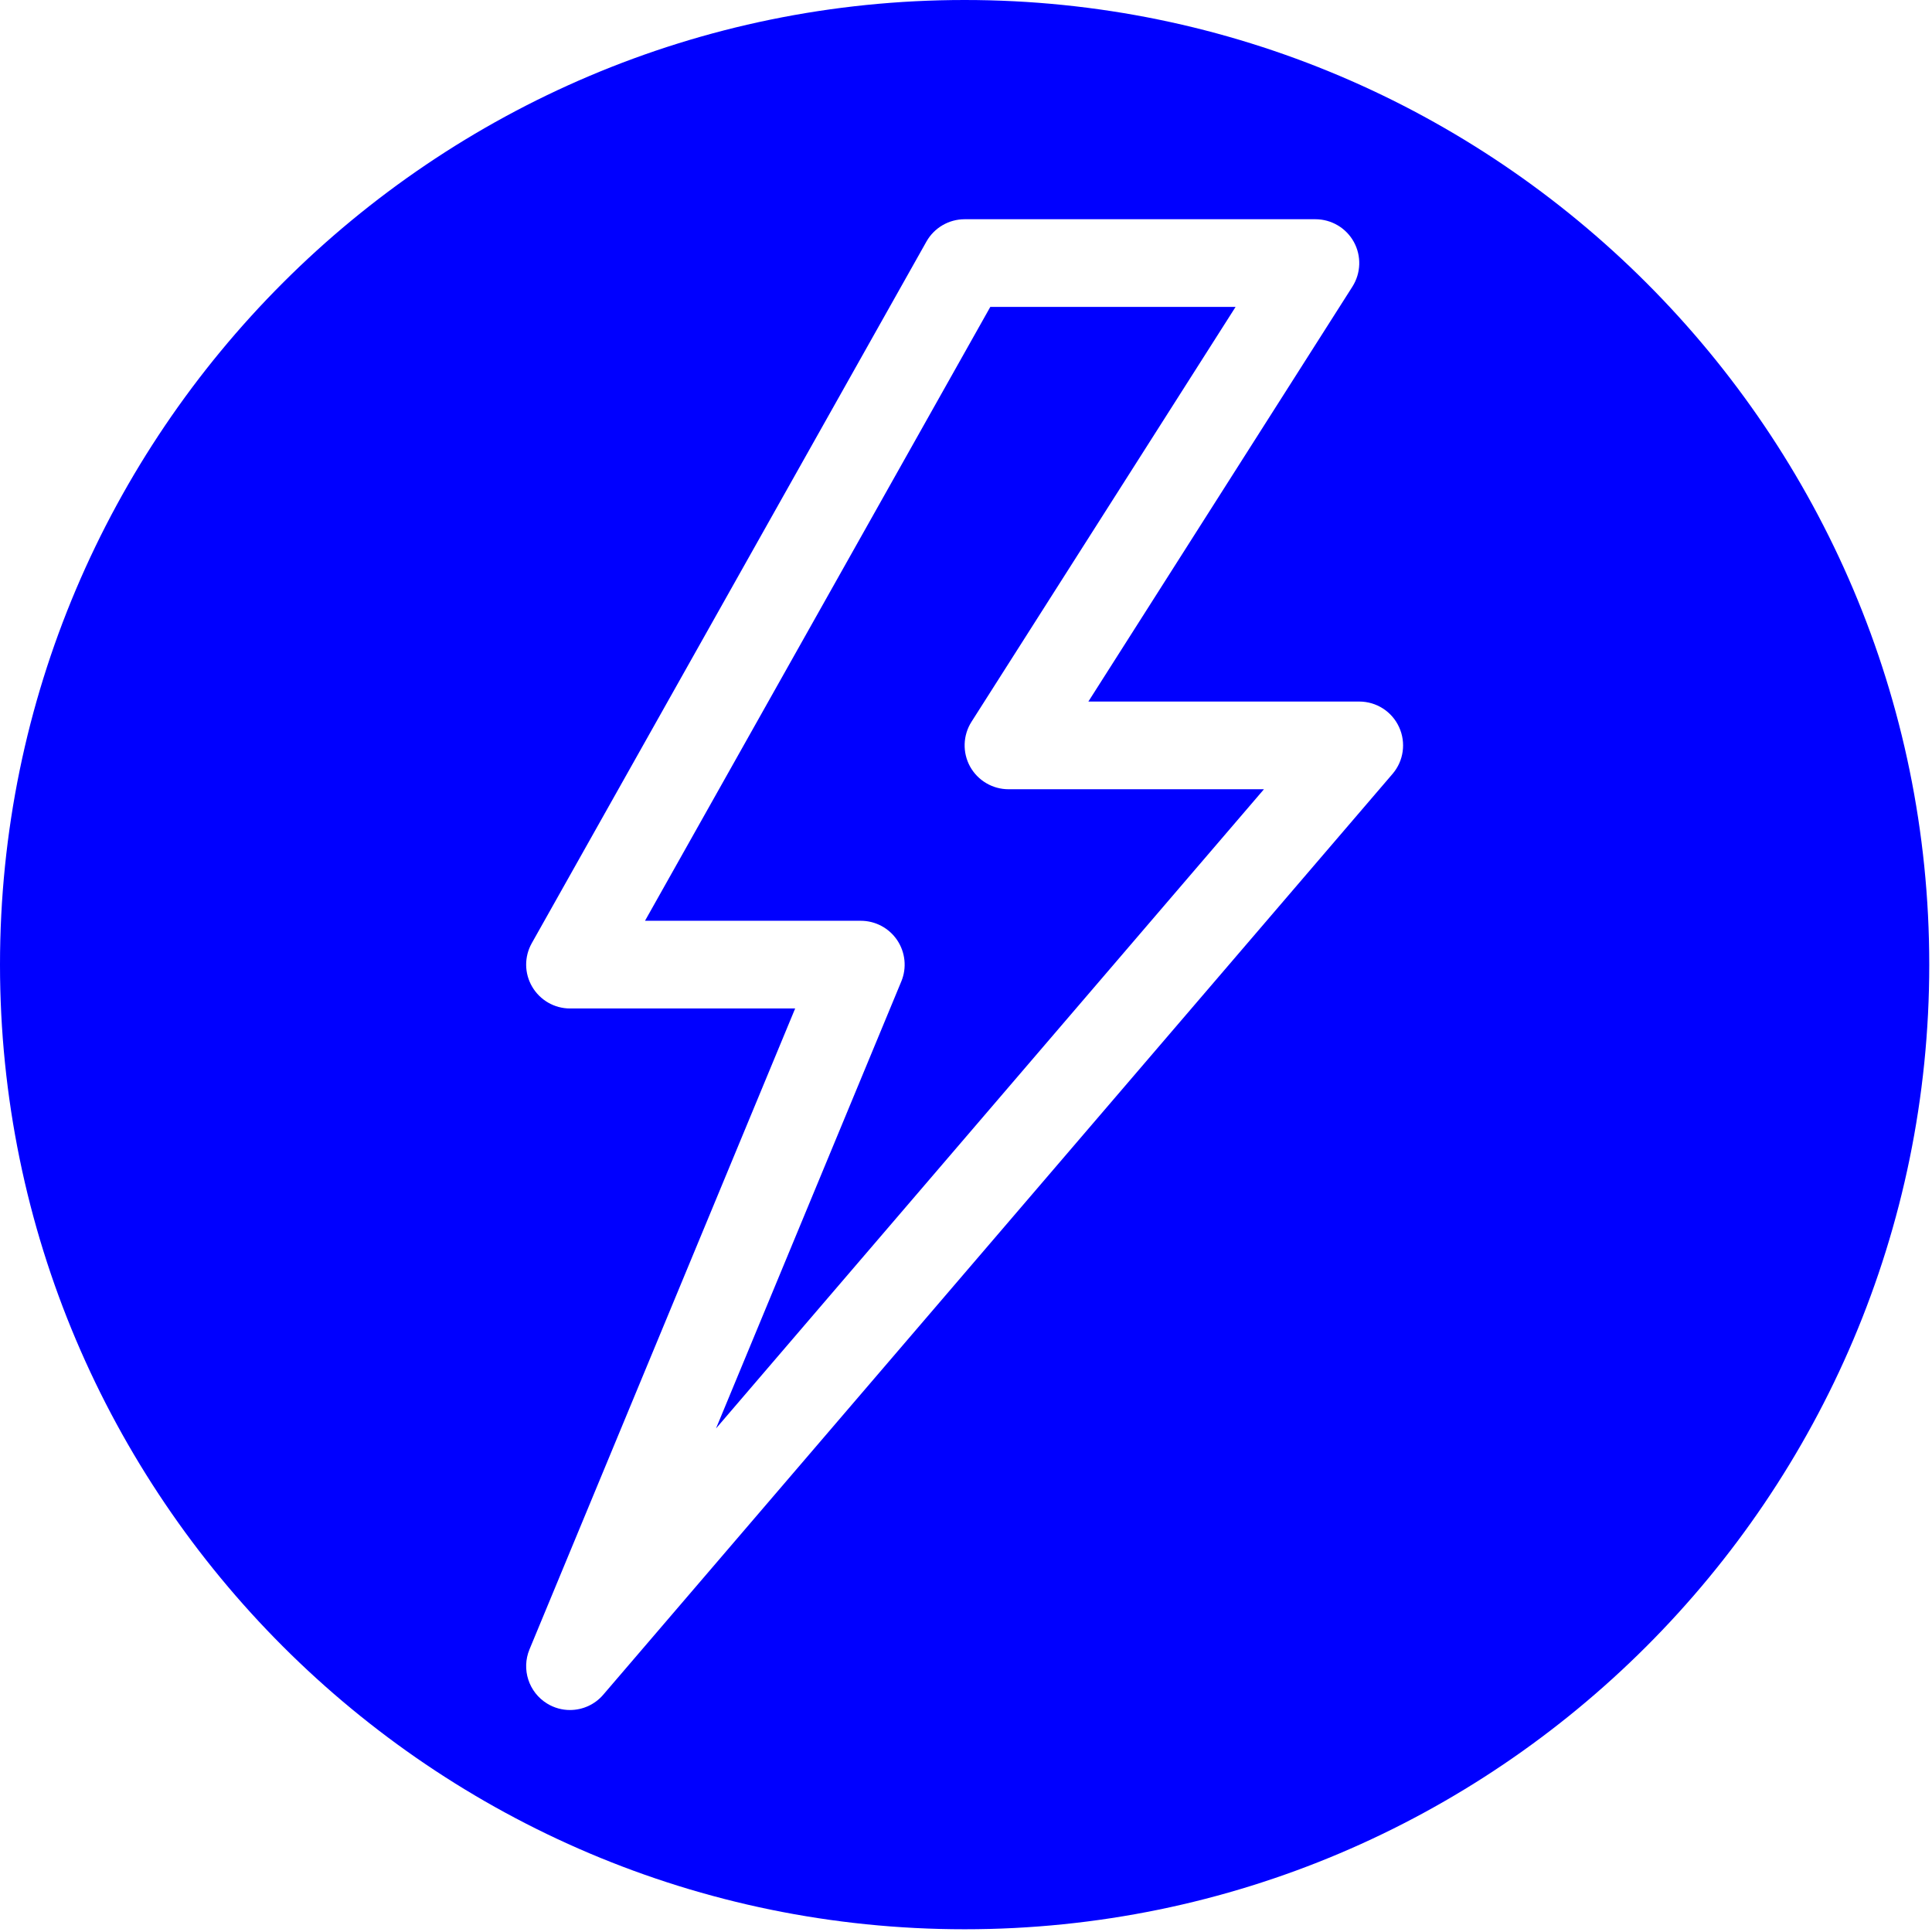
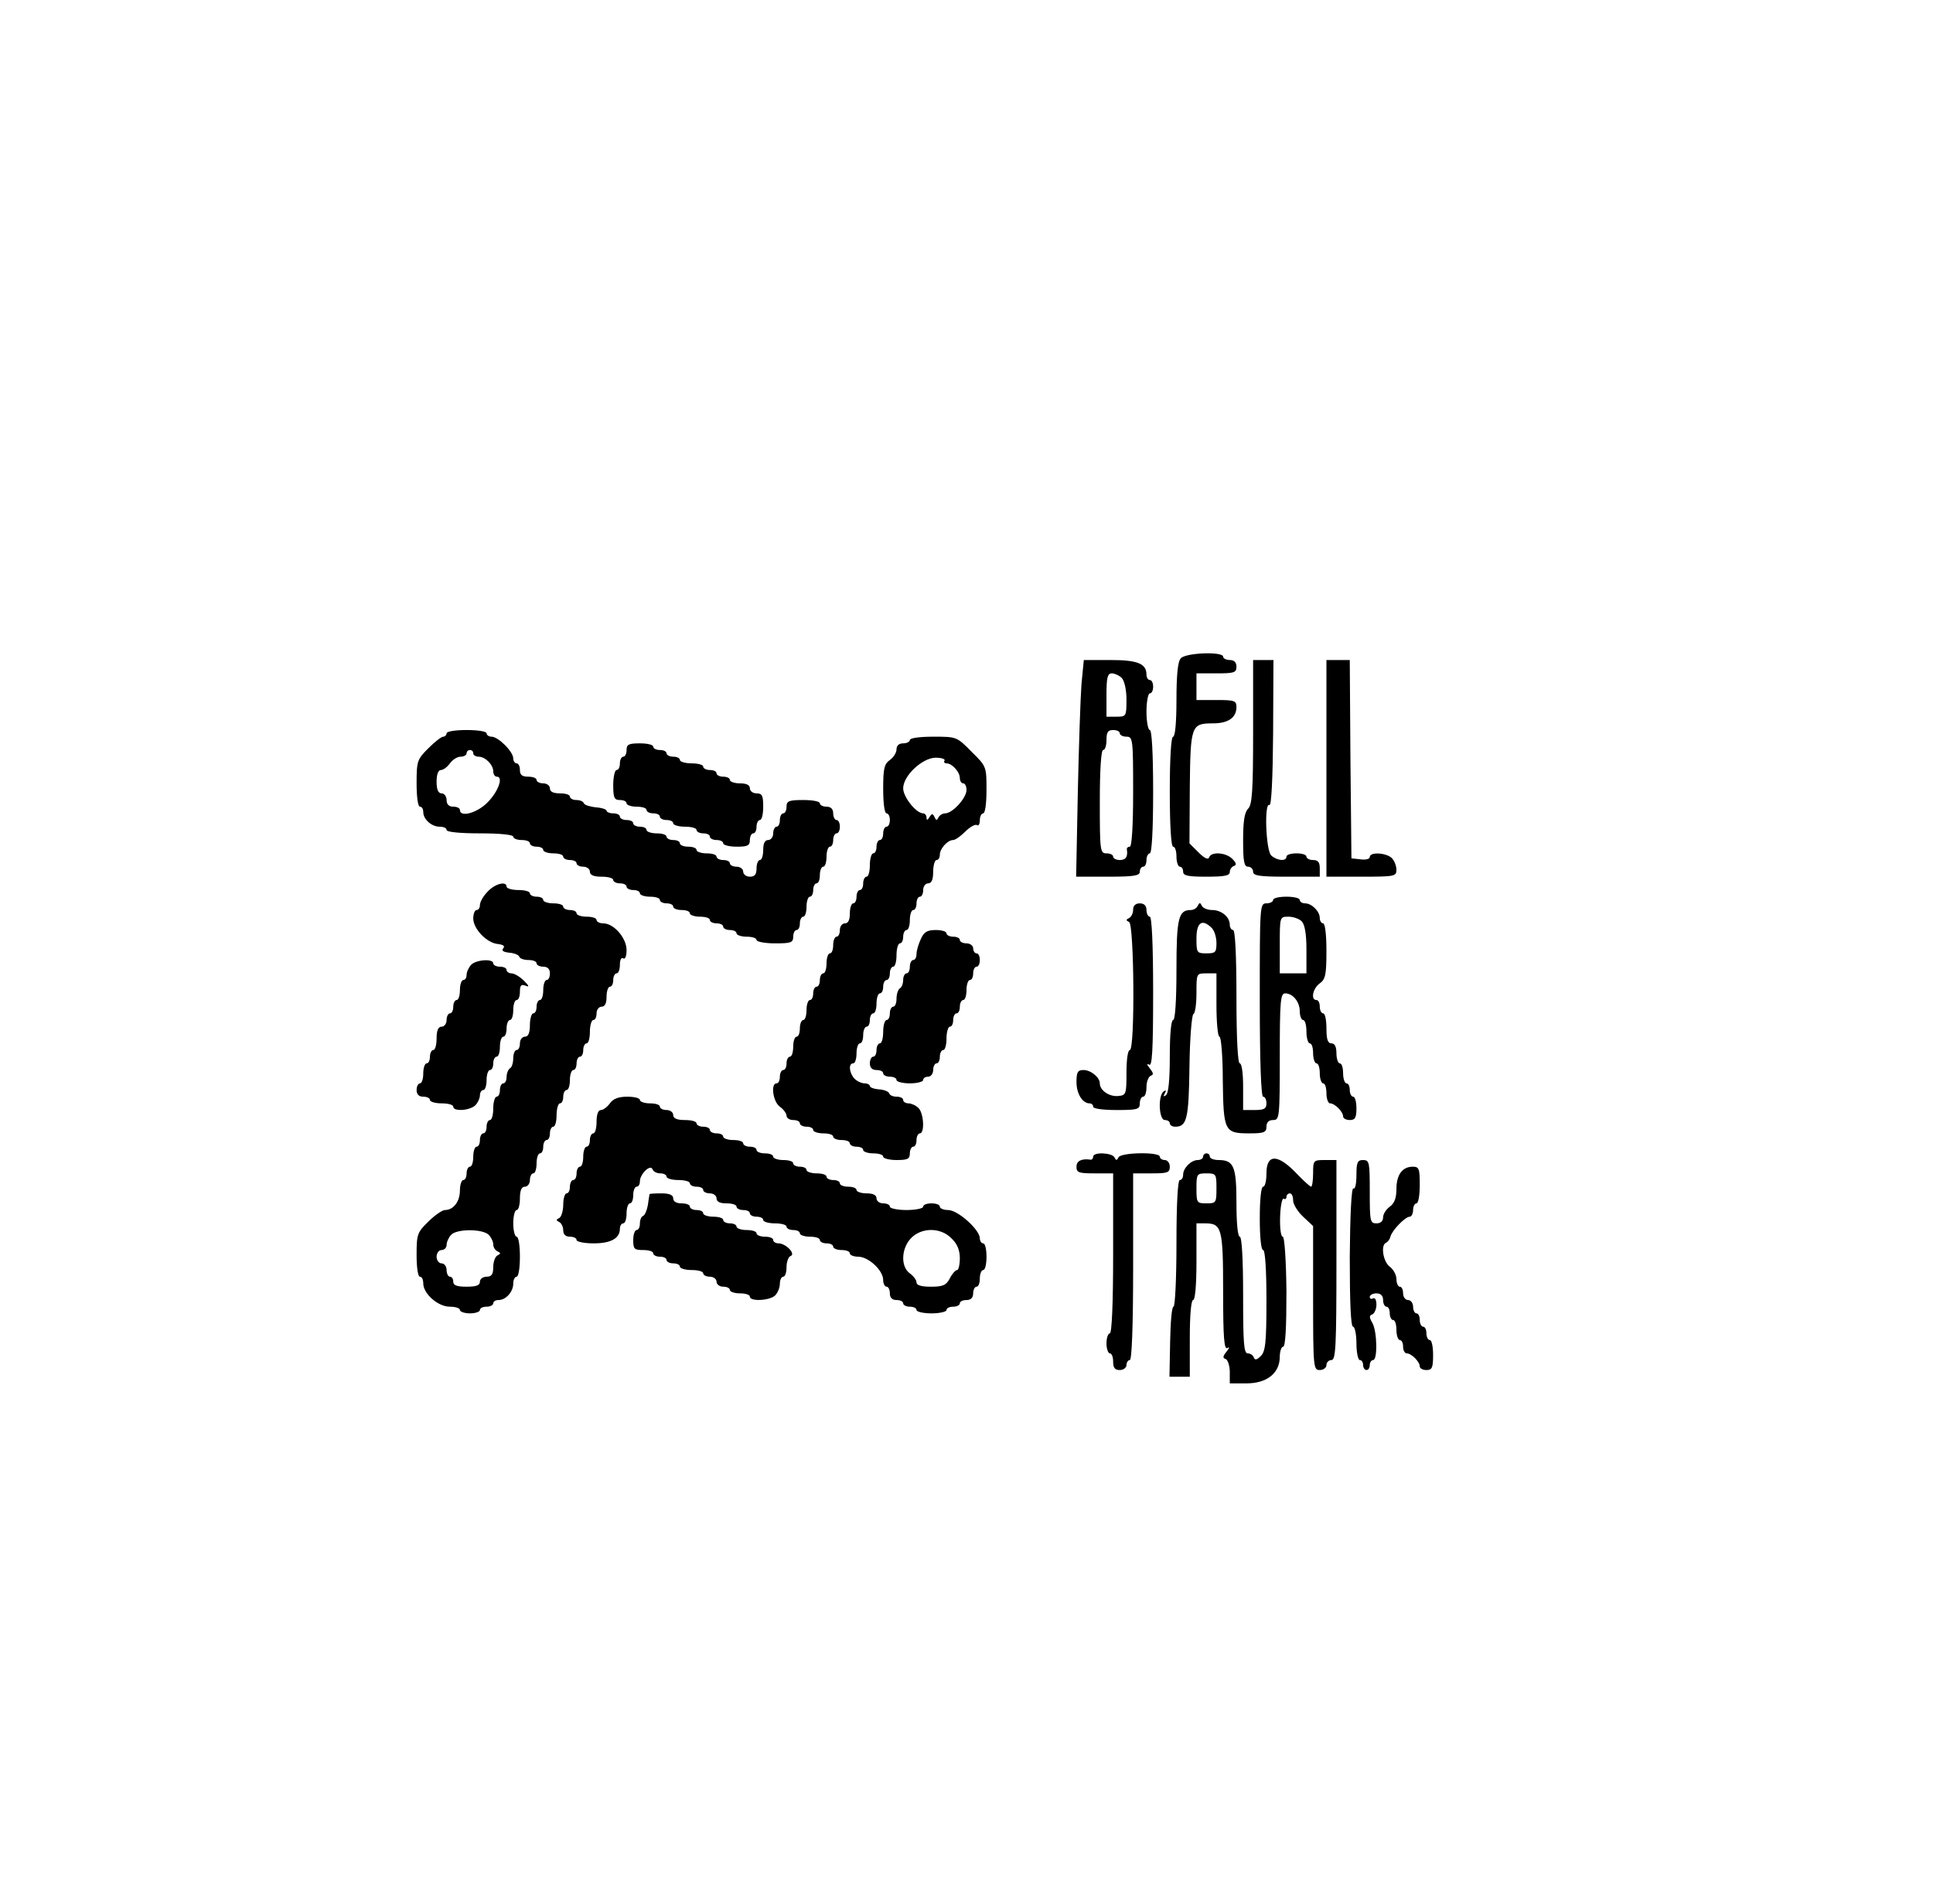
- <svg xmlns="http://www.w3.org/2000/svg" fill-rule="evenodd" stroke-linejoin="round" stroke-miterlimit="1.414" clip-rule="evenodd" viewBox="0 0 376 376">
-   <path fill="none" d="M0 0h375.467v375.467H0z" />
-   <clipPath id="a">
-     <path d="M0 0h375.467v375.467H0z" />
-   </clipPath>
-   <g fill="#00f" fill-rule="nonzero" clip-path="url(#a)">
-     <path d="M188.785 149.171c-1.494-2.73-1.391-6.058.281-8.695l51.397-80.743h-47.736L125.528 179.2h42.001c2.85 0 5.504 1.425 7.091 3.789 1.579 2.372 1.886 5.376.794 8.004l-36.07 87.014L245.985 153.6H196.27c-3.116 0-5.983-1.707-7.485-4.429z" />
-     <path d="M187.733 0C84.216 0 0 84.216 0 187.733c0 103.509 84.216 187.734 187.733 187.734 103.518 0 187.734-84.224 187.734-187.734C375.466 84.216 291.25 0 187.733 0zm83.277 150.613l-153.6 179.199c-1.665 1.955-4.062 2.987-6.486 2.987-1.519 0-3.072-.409-4.454-1.262-3.575-2.201-5.026-6.665-3.422-10.539l51.704-124.732h-43.819c-3.029 0-5.828-1.612-7.364-4.232-1.536-2.611-1.562-5.845-.068-8.49l76.8-136.533c1.51-2.679 4.352-4.344 7.432-4.344h68.268c3.115 0 5.982 1.698 7.483 4.421 1.494 2.731 1.391 6.058-.281 8.695l-51.388 80.751h52.719c3.337 0 6.358 1.937 7.748 4.967 1.39 3.019.904 6.587-1.272 9.112z" />
+ <svg xmlns="http://www.w3.org/2000/svg" version="1.0" width="580pt" height="571pt" viewBox="0 0 580 571" preserveAspectRatio="xMidYMid meet">
+   <g transform="translate(0,571) scale(0.1,-0.1)" fill="#000000" stroke="none">
+     <path d="M3543 3735 c-9 -9 -13 -50 -13 -125 0 -67 -4 -110 -10 -110 -6 0 -10 -62 -10 -165 0 -103 4 -165 10 -165 6 0 10 -13 10 -30 0 -16 5 -30 10 -30 6 0 10 -7 10 -15 0 -12 14 -15 70 -15 54 0 70 3 70 14 0 8 6 16 12 18 9 3 8 9 -4 21 -19 20 -64 23 -70 5 -3 -8 -14 -3 -32 15 l-27 27 1 167 c2 187 4 193 70 193 45 0 70 17 70 49 0 19 -6 21 -60 21 l-60 0 0 40 0 40 60 0 c53 0 60 2 60 20 0 13 -7 20 -20 20 -11 0 -20 5 -20 10 0 16 -113 12 -127 -5z" />
+     <path d="M3245 3658 c-3 -40 -8 -187 -11 -325 l-5 -253 96 0 c78 0 95 3 95 15 0 8 5 15 10 15 6 0 10 9 10 20 0 11 5 20 10 20 6 0 10 68 10 185 0 117 -4 185 -10 185 -5 0 -10 25 -10 55 0 30 5 55 10 55 6 0 10 9 10 20 0 11 -4 20 -10 20 -5 0 -10 7 -10 16 0 33 -26 44 -108 44 l-80 0 -7 -72z m121 18 c8 -9 14 -35 14 -65 0 -50 -1 -51 -30 -51 l-30 0 0 65 c0 52 3 65 16 65 8 0 22 -6 30 -14z m-6 -166 c0 -5 9 -10 20 -10 19 0 20 -7 20 -165 0 -103 -4 -165 -10 -165 -5 0 -9 -3 -9 -7 4 -23 -3 -33 -21 -33 -11 0 -20 5 -20 10 0 6 -9 10 -20 10 -19 0 -20 7 -20 155 0 97 4 155 10 155 6 0 10 14 10 30 0 23 4 30 20 30 11 0 20 -4 20 -10z" />
+     <path d="M3760 3514 c0 -178 -3 -218 -15 -230 -11 -11 -15 -38 -15 -95 0 -64 3 -79 15 -79 8 0 15 -7 15 -15 0 -12 18 -15 100 -15 l100 0 0 25 c0 18 -5 25 -20 25 -11 0 -20 5 -20 10 0 6 -13 10 -30 10 -16 0 -30 -4 -30 -10 0 -15 -29 -12 -46 4 -16 17 -21 161 -5 151 6 -3 10 82 11 215 l1 220 -31 0 -30 0 0 -216z" />
+     <path d="M3980 3405 l0 -325 105 0 c100 0 105 1 105 21 0 11 -6 27 -14 35 -17 16 -66 19 -66 3 0 -6 -12 -9 -27 -7 l-28 3 -3 298 -2 297 -35 0 -35 0 0 -325z" />
+     <path d="M1340 3510 c0 -5 -5 -10 -10 -10 -6 0 -26 -16 -45 -35 -33 -33 -35 -38 -35 -105 0 -40 4 -70 10 -70 6 0 10 -7 10 -16 0 -22 25 -44 49 -44 12 0 21 -4 21 -10 0 -6 40 -10 100 -10 60 0 100 -4 100 -10 0 -5 11 -10 25 -10 14 0 25 -4 25 -10 0 -5 9 -10 20 -10 11 0 20 -4 20 -10 0 -5 14 -10 30 -10 17 0 30 -4 30 -10 0 -5 9 -10 20 -10 11 0 20 -4 20 -10 0 -5 9 -10 20 -10 11 0 20 -7 20 -15 0 -10 11 -15 35 -15 19 0 35 -4 35 -10 0 -5 9 -10 20 -10 11 0 20 -4 20 -10 0 -5 9 -10 20 -10 11 0 20 -4 20 -10 0 -5 14 -10 30 -10 17 0 30 -4 30 -10 0 -5 9 -10 20 -10 11 0 20 -4 20 -10 0 -5 11 -10 25 -10 14 0 25 -4 25 -10 0 -5 14 -10 30 -10 17 0 30 -4 30 -10 0 -5 9 -10 20 -10 11 0 20 -4 20 -10 0 -5 9 -10 20 -10 11 0 20 -4 20 -10 0 -5 14 -10 30 -10 17 0 30 -4 30 -10 0 -5 25 -10 55 -10 48 0 55 2 55 20 0 11 5 20 10 20 6 0 10 9 10 20 0 11 5 20 10 20 6 0 10 14 10 30 0 17 5 30 10 30 6 0 10 9 10 20 0 11 5 20 10 20 6 0 10 11 10 25 0 14 5 25 10 25 6 0 10 14 10 30 0 17 5 30 10 30 6 0 10 9 10 20 0 11 5 20 10 20 6 0 10 9 10 20 0 11 -4 20 -10 20 -5 0 -10 9 -10 20 0 13 -7 20 -20 20 -11 0 -20 5 -20 10 0 6 -22 10 -50 10 -43 0 -50 -3 -50 -20 0 -11 -4 -20 -10 -20 -5 0 -10 -9 -10 -20 0 -11 -4 -20 -10 -20 -5 0 -10 -9 -10 -20 0 -11 -7 -20 -15 -20 -10 0 -15 -10 -15 -30 0 -16 -4 -30 -10 -30 -5 0 -10 -11 -10 -25 0 -18 -5 -25 -20 -25 -11 0 -20 7 -20 15 0 8 -9 15 -20 15 -11 0 -20 5 -20 10 0 6 -9 10 -20 10 -11 0 -20 5 -20 10 0 6 -13 10 -30 10 -16 0 -30 5 -30 10 0 6 -11 10 -25 10 -14 0 -25 5 -25 10 0 6 -9 10 -20 10 -11 0 -20 5 -20 10 0 6 -13 10 -30 10 -16 0 -30 5 -30 10 0 6 -9 10 -20 10 -11 0 -20 5 -20 10 0 6 -9 10 -20 10 -11 0 -20 5 -20 10 0 6 -9 10 -20 10 -11 0 -20 4 -20 8 0 4 -15 9 -32 10 -18 2 -34 7 -36 12 -2 6 -12 10 -23 10 -10 0 -19 5 -19 10 0 6 -13 10 -30 10 -20 0 -30 5 -30 15 0 8 -9 15 -20 15 -11 0 -20 5 -20 10 0 6 -11 10 -25 10 -18 0 -25 5 -25 20 0 11 -4 20 -10 20 -5 0 -10 7 -10 15 0 20 -45 65 -65 65 -8 0 -15 5 -15 10 0 6 -27 10 -60 10 -33 0 -60 -4 -60 -10z m80 -60 c0 -5 7 -10 16 -10 20 0 44 -24 44 -44 0 -9 5 -16 11 -16 20 0 4 -45 -28 -77 -31 -32 -83 -46 -83 -23 0 6 -9 10 -20 10 -13 0 -20 7 -20 20 0 11 -7 20 -15 20 -10 0 -15 11 -15 35 0 22 5 35 13 35 7 0 19 9 27 20 8 11 22 20 32 20 10 0 18 5 18 10 0 6 5 10 10 10 6 0 10 -4 10 -10z" />
+     <path d="M2730 3490 c0 -5 -9 -10 -20 -10 -13 0 -20 -7 -20 -18 0 -10 -9 -24 -20 -32 -17 -12 -20 -26 -20 -87 0 -42 4 -73 10 -73 6 0 10 -9 10 -20 0 -11 -4 -20 -10 -20 -5 0 -10 -9 -10 -20 0 -11 -4 -20 -10 -20 -5 0 -10 -9 -10 -20 0 -11 -4 -20 -10 -20 -5 0 -10 -16 -10 -35 0 -19 -4 -35 -10 -35 -5 0 -10 -9 -10 -20 0 -11 -4 -20 -10 -20 -5 0 -10 -9 -10 -20 0 -11 -4 -20 -10 -20 -5 0 -10 -13 -10 -30 0 -20 -5 -30 -15 -30 -8 0 -15 -9 -15 -20 0 -11 -4 -20 -10 -20 -5 0 -10 -11 -10 -25 0 -14 -4 -25 -10 -25 -5 0 -10 -13 -10 -30 0 -16 -4 -30 -10 -30 -5 0 -10 -9 -10 -20 0 -11 -4 -20 -10 -20 -5 0 -10 -9 -10 -20 0 -11 -4 -20 -10 -20 -5 0 -10 -13 -10 -30 0 -16 -4 -30 -10 -30 -5 0 -10 -11 -10 -25 0 -14 -4 -25 -10 -25 -5 0 -10 -13 -10 -30 0 -16 -4 -30 -10 -30 -5 0 -10 -9 -10 -20 0 -11 -4 -20 -10 -20 -5 0 -10 -9 -10 -20 0 -11 -4 -20 -10 -20 -18 0 -11 -55 10 -70 11 -8 20 -20 20 -27 0 -7 9 -13 20 -13 11 0 20 -4 20 -10 0 -5 9 -10 20 -10 11 0 20 -4 20 -10 0 -5 14 -10 30 -10 17 0 30 -4 30 -10 0 -5 11 -10 25 -10 14 0 25 -4 25 -10 0 -5 9 -10 20 -10 11 0 20 -4 20 -10 0 -5 14 -10 30 -10 17 0 30 -4 30 -10 0 -5 18 -10 40 -10 33 0 40 3 40 20 0 11 5 20 10 20 6 0 10 9 10 20 0 11 5 20 10 20 15 0 12 60 -4 76 -8 8 -22 14 -30 14 -9 0 -16 5 -16 10 0 6 -9 10 -19 10 -11 0 -21 4 -23 10 -1 5 -15 11 -30 12 -16 1 -28 6 -28 10 0 4 -7 8 -16 8 -8 0 -22 6 -30 14 -16 17 -19 46 -4 46 6 0 10 14 10 30 0 17 5 30 10 30 6 0 10 11 10 25 0 14 5 25 10 25 6 0 10 9 10 20 0 11 5 20 10 20 6 0 10 14 10 30 0 17 5 30 10 30 6 0 10 9 10 20 0 11 5 20 10 20 6 0 10 9 10 20 0 11 5 20 10 20 6 0 10 16 10 35 0 19 5 35 10 35 6 0 10 9 10 20 0 11 5 20 10 20 6 0 10 14 10 30 0 17 5 30 10 30 6 0 10 9 10 20 0 11 5 20 10 20 6 0 10 9 10 20 0 11 7 20 15 20 10 0 15 11 15 35 0 19 5 35 10 35 6 0 10 7 10 16 0 18 23 44 40 44 6 0 22 11 36 25 14 14 30 23 35 20 5 -4 9 3 9 14 0 12 5 21 10 21 6 0 10 30 10 70 0 70 0 71 -45 115 -44 45 -45 45 -115 45 -40 0 -70 -4 -70 -10z m104 -62 c-3 -4 0 -8 6 -8 17 0 40 -26 40 -44 0 -9 5 -16 10 -16 6 0 10 -9 10 -20 0 -24 -42 -70 -64 -70 -8 0 -17 -6 -20 -12 -5 -10 -7 -10 -12 1 -5 11 -8 11 -15 0 -6 -10 -9 -11 -9 -1 0 6 -5 12 -10 12 -21 0 -60 49 -60 75 0 38 57 91 97 92 18 0 30 -4 27 -9z" />
+     <path d="M1880 3460 c0 -11 -4 -20 -10 -20 -5 0 -10 -9 -10 -20 0 -11 -4 -20 -10 -20 -5 0 -10 -20 -10 -45 0 -38 3 -45 20 -45 11 0 20 -4 20 -10 0 -5 14 -10 30 -10 17 0 30 -4 30 -10 0 -5 9 -10 20 -10 11 0 20 -4 20 -10 0 -5 9 -10 20 -10 11 0 20 -4 20 -10 0 -5 16 -10 35 -10 19 0 35 -4 35 -10 0 -5 9 -10 20 -10 11 0 20 -4 20 -10 0 -5 9 -10 20 -10 11 0 20 -4 20 -10 0 -5 18 -10 40 -10 33 0 40 3 40 20 0 11 5 20 10 20 6 0 10 9 10 20 0 11 5 20 10 20 6 0 10 18 10 40 0 33 -3 40 -20 40 -11 0 -20 7 -20 15 0 10 -10 15 -30 15 -16 0 -30 5 -30 10 0 6 -9 10 -20 10 -11 0 -20 5 -20 10 0 6 -9 10 -20 10 -11 0 -20 5 -20 10 0 6 -16 10 -35 10 -19 0 -35 5 -35 10 0 6 -9 10 -20 10 -11 0 -20 5 -20 10 0 6 -9 10 -20 10 -11 0 -20 5 -20 10 0 6 -18 10 -40 10 -33 0 -40 -3 -40 -20z" />
+     <path d="M1463 3035 c-13 -13 -23 -31 -23 -40 0 -8 -4 -15 -10 -15 -5 0 -10 -11 -10 -25 0 -32 41 -74 74 -77 16 -2 22 -6 16 -13 -6 -7 0 -11 18 -13 15 -1 29 -7 30 -12 2 -6 15 -10 28 -10 13 0 24 -4 24 -10 0 -5 9 -10 20 -10 13 0 20 -7 20 -20 0 -11 -4 -20 -10 -20 -5 0 -10 -13 -10 -30 0 -16 -4 -30 -10 -30 -5 0 -10 -9 -10 -20 0 -11 -4 -20 -10 -20 -5 0 -10 -16 -10 -35 0 -24 -5 -35 -15 -35 -8 0 -15 -9 -15 -20 0 -11 -4 -20 -10 -20 -5 0 -10 -11 -10 -24 0 -14 -4 -28 -10 -31 -5 -3 -10 -15 -10 -26 0 -10 -4 -19 -10 -19 -5 0 -10 -9 -10 -20 0 -11 -4 -20 -10 -20 -5 0 -10 -16 -10 -35 0 -19 -4 -35 -10 -35 -5 0 -10 -9 -10 -20 0 -11 -4 -20 -10 -20 -5 0 -10 -9 -10 -20 0 -11 -4 -20 -10 -20 -5 0 -10 -13 -10 -30 0 -16 -4 -30 -10 -30 -5 0 -10 -9 -10 -20 0 -11 -4 -20 -10 -20 -5 0 -10 -14 -10 -31 0 -33 -19 -59 -45 -59 -8 0 -31 -16 -50 -35 -33 -32 -35 -38 -35 -100 0 -37 4 -65 10 -65 6 0 10 -9 10 -20 0 -31 44 -70 80 -70 16 0 30 -4 30 -10 0 -5 14 -10 30 -10 17 0 30 5 30 10 0 6 9 10 20 10 11 0 20 5 20 10 0 6 7 10 16 10 22 0 44 25 44 49 0 12 5 21 10 21 6 0 10 27 10 60 0 33 -4 60 -10 60 -5 0 -10 18 -10 40 0 22 5 40 10 40 6 0 10 16 10 35 0 24 5 35 15 35 8 0 15 9 15 20 0 11 5 20 10 20 6 0 10 14 10 30 0 17 5 30 10 30 6 0 10 9 10 20 0 11 5 20 10 20 6 0 10 9 10 20 0 11 5 20 10 20 6 0 10 16 10 35 0 19 5 35 10 35 6 0 10 9 10 20 0 11 5 20 10 20 6 0 10 14 10 30 0 17 5 30 10 30 6 0 10 9 10 20 0 11 5 20 10 20 6 0 10 9 10 20 0 11 5 20 10 20 6 0 10 16 10 35 0 19 5 35 10 35 6 0 10 9 10 20 0 11 7 20 15 20 10 0 15 10 15 30 0 17 5 30 10 30 6 0 10 9 10 20 0 11 5 20 10 20 6 0 10 12 10 26 0 14 4 23 10 19 6 -4 10 7 10 25 0 36 -38 80 -70 80 -11 0 -20 5 -20 10 0 6 -13 10 -30 10 -16 0 -30 5 -30 10 0 6 -9 10 -20 10 -11 0 -20 5 -20 10 0 6 -13 10 -30 10 -16 0 -30 5 -30 10 0 6 -9 10 -20 10 -11 0 -20 5 -20 10 0 6 -16 10 -35 10 -19 0 -35 5 -35 10 0 18 -35 9 -57 -15z m3 -1029 c8 -8 14 -21 14 -29 0 -9 6 -18 13 -21 10 -5 10 -7 0 -12 -7 -3 -13 -19 -13 -35 0 -22 -5 -29 -20 -29 -11 0 -20 -7 -20 -15 0 -11 -11 -15 -40 -15 -29 0 -40 4 -40 15 0 8 -4 15 -10 15 -5 0 -10 9 -10 20 0 11 -7 20 -15 20 -8 0 -15 9 -15 20 0 11 7 20 15 20 8 0 15 7 15 15 0 9 6 22 13 30 16 19 94 19 113 1z" />
+     <path d="M3820 3010 c0 -5 -9 -10 -20 -10 -20 0 -20 -7 -20 -290 0 -187 4 -290 10 -290 6 0 10 -9 10 -20 0 -16 -7 -20 -35 -20 l-35 0 0 70 c0 40 -4 70 -10 70 -6 0 -10 73 -10 200 0 127 -4 200 -10 200 -5 0 -10 7 -10 16 0 23 -25 44 -53 44 -14 0 -28 6 -31 13 -5 10 -7 10 -12 0 -3 -7 -12 -13 -21 -13 -37 0 -43 -24 -43 -179 0 -94 -4 -151 -10 -151 -6 0 -10 -43 -10 -109 0 -72 -4 -112 -12 -117 -7 -5 -8 -3 -3 6 5 9 4 11 -3 6 -18 -11 -15 -86 3 -86 8 0 15 -4 15 -10 0 -5 7 -10 16 -10 35 0 41 22 43 180 1 85 7 157 12 158 5 2 9 30 9 63 0 59 0 59 30 59 l30 0 0 -95 c0 -52 4 -95 9 -95 5 0 10 -59 10 -131 2 -153 5 -159 80 -159 44 0 51 3 51 20 0 13 7 20 20 20 19 0 20 7 20 190 0 166 2 190 16 190 23 0 44 -25 44 -54 0 -14 5 -26 10 -26 6 0 10 -16 10 -35 0 -19 5 -35 10 -35 6 0 10 -13 10 -30 0 -16 5 -30 10 -30 6 0 10 -13 10 -30 0 -16 5 -30 10 -30 6 0 10 -13 10 -30 0 -16 5 -30 11 -30 14 0 39 -25 39 -39 0 -6 9 -11 20 -11 16 0 20 7 20 35 0 19 -4 35 -10 35 -5 0 -10 9 -10 20 0 11 -4 20 -10 20 -5 0 -10 14 -10 30 0 17 -4 30 -10 30 -5 0 -10 14 -10 30 0 20 -5 30 -15 30 -11 0 -15 12 -15 45 0 25 -4 45 -10 45 -5 0 -10 9 -10 20 0 11 -4 20 -10 20 -18 0 -11 35 10 50 17 12 20 26 20 97 0 49 -4 83 -10 83 -5 0 -10 7 -10 16 0 20 -24 44 -44 44 -9 0 -16 5 -16 10 0 6 -18 10 -40 10 -22 0 -40 -4 -40 -10z m86 -64 c9 -10 14 -37 14 -85 l0 -71 -40 0 -40 0 0 85 c0 85 0 85 26 85 14 0 32 -6 40 -14z m-270 -20 c8 -8 14 -28 14 -45 0 -28 -3 -31 -30 -31 -29 0 -30 2 -30 45 0 48 17 60 46 31z" />
+     <path d="M3400 2981 c0 -11 -6 -22 -12 -25 -10 -5 -10 -7 0 -12 15 -7 18 -384 2 -384 -6 0 -10 -29 -10 -68 0 -65 -1 -68 -26 -70 -26 -2 -54 17 -54 38 0 18 -27 40 -49 40 -17 0 -21 -6 -21 -36 0 -35 18 -64 39 -64 6 0 11 -4 11 -10 0 -6 30 -10 70 -10 63 0 70 2 70 20 0 11 5 20 10 20 6 0 10 13 10 29 0 16 6 31 13 34 9 3 8 8 -3 22 -9 11 -10 16 -2 11 9 -6 12 41 12 218 0 144 -4 226 -10 226 -5 0 -10 9 -10 20 0 13 -7 20 -20 20 -13 0 -20 -7 -20 -19z" />
+     <path d="M2763 2893 c-7 -15 -13 -35 -13 -45 0 -10 -4 -18 -10 -18 -5 0 -10 -9 -10 -20 0 -11 -4 -20 -10 -20 -5 0 -10 -9 -10 -19 0 -11 -4 -23 -10 -26 -5 -3 -10 -17 -10 -31 0 -13 -4 -24 -10 -24 -5 0 -10 -9 -10 -20 0 -11 -4 -20 -10 -20 -5 0 -10 -16 -10 -35 0 -19 -4 -35 -10 -35 -5 0 -10 -9 -10 -20 0 -11 -4 -20 -10 -20 -5 0 -10 -9 -10 -20 0 -13 7 -20 20 -20 11 0 20 -4 20 -10 0 -5 9 -10 20 -10 11 0 20 -4 20 -10 0 -5 18 -10 40 -10 22 0 40 5 40 10 0 6 7 10 15 10 8 0 15 9 15 20 0 11 5 20 10 20 6 0 10 9 10 20 0 11 5 20 10 20 6 0 10 16 10 35 0 19 5 35 10 35 6 0 10 9 10 20 0 11 5 20 10 20 6 0 10 9 10 20 0 11 5 20 10 20 6 0 10 14 10 30 0 17 5 30 10 30 6 0 10 9 10 20 0 11 5 20 10 20 6 0 10 9 10 20 0 11 -4 20 -10 20 -5 0 -10 7 -10 15 0 8 -9 15 -20 15 -11 0 -20 5 -20 10 0 6 -9 10 -20 10 -11 0 -20 5 -20 10 0 6 -15 10 -32 10 -26 0 -36 -6 -45 -27z" />
+     <path d="M1413 2815 c-7 -8 -13 -21 -13 -30 0 -8 -4 -15 -10 -15 -5 0 -10 -13 -10 -30 0 -16 -4 -30 -10 -30 -5 0 -10 -9 -10 -20 0 -11 -4 -20 -10 -20 -5 0 -10 -9 -10 -20 0 -11 -7 -20 -15 -20 -10 0 -15 -11 -15 -35 0 -19 -4 -35 -10 -35 -5 0 -10 -9 -10 -20 0 -11 -4 -20 -10 -20 -5 0 -10 -13 -10 -30 0 -16 -4 -30 -10 -30 -5 0 -10 -9 -10 -20 0 -13 7 -20 20 -20 11 0 20 -4 20 -10 0 -5 16 -10 35 -10 19 0 35 -4 35 -10 0 -15 49 -12 66 4 8 8 14 22 14 30 0 9 5 16 10 16 6 0 10 14 10 30 0 17 5 30 10 30 6 0 10 9 10 20 0 11 5 20 10 20 6 0 10 14 10 30 0 17 5 30 10 30 6 0 10 11 10 25 0 14 5 25 10 25 6 0 10 14 10 30 0 17 5 30 10 30 6 0 10 11 10 25 0 19 4 23 17 18 12 -5 11 -1 -5 15 -12 12 -29 22 -37 22 -8 0 -15 5 -15 10 0 6 -9 10 -20 10 -11 0 -20 5 -20 10 0 15 -53 11 -67 -5z" />
+     <path d="M1830 2400 c-8 -11 -20 -20 -27 -20 -8 0 -13 -13 -13 -35 0 -19 -4 -35 -10 -35 -5 0 -10 -9 -10 -20 0 -11 -4 -20 -10 -20 -5 0 -10 -13 -10 -30 0 -16 -4 -30 -10 -30 -5 0 -10 -9 -10 -20 0 -11 -4 -20 -10 -20 -5 0 -10 -9 -10 -20 0 -11 -4 -20 -10 -20 -5 0 -10 -15 -10 -34 0 -19 -6 -37 -12 -40 -10 -5 -10 -7 0 -12 6 -3 12 -14 12 -25 0 -12 7 -19 20 -19 11 0 20 -4 20 -10 0 -5 23 -10 51 -10 52 0 79 15 79 44 0 9 5 16 10 16 6 0 10 14 10 30 0 17 5 30 10 30 6 0 10 11 10 25 0 14 5 25 10 25 6 0 10 7 10 16 0 22 32 53 38 36 2 -6 12 -12 23 -12 10 0 19 -4 19 -10 0 -5 16 -10 35 -10 19 0 35 -4 35 -10 0 -5 9 -10 20 -10 11 0 20 -4 20 -10 0 -5 9 -10 20 -10 11 0 20 -7 20 -15 0 -10 10 -15 30 -15 17 0 30 -4 30 -10 0 -5 9 -10 20 -10 11 0 20 -4 20 -10 0 -5 9 -10 20 -10 11 0 20 -4 20 -10 0 -5 16 -10 35 -10 19 0 35 -4 35 -10 0 -5 9 -10 20 -10 11 0 20 -4 20 -10 0 -5 14 -10 30 -10 17 0 30 -4 30 -10 0 -5 9 -10 20 -10 11 0 20 -4 20 -10 0 -5 11 -10 25 -10 14 0 25 -4 25 -10 0 -5 11 -10 25 -10 31 0 75 -41 75 -70 0 -11 5 -20 10 -20 6 0 10 -9 10 -20 0 -13 7 -20 20 -20 11 0 20 -4 20 -10 0 -5 9 -10 20 -10 11 0 20 -4 20 -10 0 -5 20 -10 45 -10 25 0 45 5 45 10 0 6 9 10 20 10 11 0 20 5 20 10 0 6 9 10 20 10 13 0 20 7 20 20 0 11 5 20 10 20 6 0 10 11 10 25 0 14 5 25 10 25 6 0 10 18 10 40 0 22 -4 40 -10 40 -5 0 -10 7 -10 15 0 26 -66 85 -95 85 -14 0 -25 5 -25 10 0 6 -11 10 -25 10 -14 0 -25 -4 -25 -10 0 -5 -22 -10 -50 -10 -27 0 -50 5 -50 10 0 6 -9 10 -20 10 -11 0 -20 7 -20 15 0 10 -10 15 -30 15 -16 0 -30 5 -30 10 0 6 -11 10 -25 10 -14 0 -25 5 -25 10 0 6 -9 10 -20 10 -11 0 -20 5 -20 10 0 6 -13 10 -30 10 -16 0 -30 5 -30 10 0 6 -9 10 -20 10 -11 0 -20 5 -20 10 0 6 -13 10 -30 10 -16 0 -30 5 -30 10 0 6 -11 10 -25 10 -14 0 -25 5 -25 10 0 6 -9 10 -20 10 -11 0 -20 5 -20 10 0 6 -13 10 -30 10 -16 0 -30 5 -30 10 0 6 -9 10 -20 10 -11 0 -20 5 -20 10 0 6 -9 10 -20 10 -11 0 -20 5 -20 10 0 6 -16 10 -35 10 -24 0 -35 5 -35 15 0 8 -9 15 -20 15 -11 0 -20 5 -20 10 0 6 -13 10 -30 10 -16 0 -30 5 -30 10 0 6 -17 10 -38 10 -26 0 -42 -6 -52 -20z m1025 -405 c17 -16 25 -35 25 -60 0 -19 -4 -35 -8 -35 -5 0 -15 -11 -22 -25 -11 -21 -21 -25 -57 -25 -28 0 -43 4 -43 13 0 7 -9 19 -20 27 -28 20 -26 74 3 105 31 33 89 34 122 0z" />
+     <path d="M3280 2240 c0 -5 -3 -9 -7 -9 -27 4 -43 -3 -43 -21 0 -18 7 -20 55 -20 l55 0 0 -240 c0 -153 -4 -240 -10 -240 -5 0 -10 -13 -10 -30 0 -16 5 -30 10 -30 6 0 10 -11 10 -25 0 -18 5 -25 20 -25 11 0 20 7 20 15 0 8 5 15 10 15 6 0 10 100 10 280 l0 280 55 0 c48 0 55 2 55 20 0 11 -7 20 -15 20 -8 0 -15 5 -15 10 0 15 -117 13 -124 -2 -5 -10 -7 -10 -12 0 -7 14 -64 17 -64 2z" />
+     <path d="M3610 2240 c0 -5 -7 -10 -16 -10 -20 0 -44 -24 -44 -44 0 -9 -4 -16 -10 -16 -6 0 -10 -70 -10 -190 0 -104 -4 -190 -9 -190 -5 0 -9 -47 -10 -105 l-2 -105 31 0 30 0 0 115 c0 70 4 115 10 115 6 0 10 45 10 115 l0 115 26 0 c50 0 54 -14 54 -205 0 -138 3 -175 13 -169 7 5 6 0 -3 -11 -11 -14 -12 -19 -2 -22 6 -3 12 -20 12 -39 l0 -34 50 0 c62 0 100 31 100 80 0 16 5 30 10 30 7 0 10 57 10 165 -1 98 -6 165 -11 165 -6 0 -9 27 -8 60 1 32 6 57 11 54 4 -3 8 0 8 5 0 6 5 11 10 11 6 0 10 -9 10 -21 0 -12 14 -34 30 -49 l30 -28 0 -216 c0 -209 1 -216 20 -216 11 0 20 7 20 15 0 8 7 15 15 15 13 0 15 40 15 300 l0 300 -35 0 c-34 0 -35 -1 -35 -40 0 -22 -3 -40 -6 -40 -3 0 -23 18 -43 39 -57 60 -91 60 -91 1 0 -22 -4 -40 -10 -40 -6 0 -10 -38 -10 -95 0 -57 4 -95 10 -95 6 0 10 -57 10 -151 0 -127 -3 -153 -17 -167 -12 -12 -18 -13 -21 -4 -2 6 -10 12 -18 12 -12 0 -14 31 -14 175 0 110 -4 175 -10 175 -6 0 -10 40 -10 101 0 110 -8 129 -54 129 -14 0 -26 5 -26 10 0 6 -4 10 -10 10 -5 0 -10 -4 -10 -10z m40 -95 c0 -43 -1 -45 -30 -45 -29 0 -30 2 -30 45 0 43 1 45 30 45 29 0 30 -2 30 -45z" />
+     <path d="M4070 2184 c0 -25 -4 -43 -9 -39 -6 3 -10 -79 -11 -205 0 -138 3 -210 10 -210 5 0 10 -22 10 -50 0 -27 5 -50 10 -50 6 0 10 -7 10 -15 0 -8 5 -15 10 -15 6 0 10 7 10 15 0 8 5 15 10 15 14 0 12 86 -2 111 -10 17 -10 23 0 26 6 3 12 16 12 29 0 14 -4 22 -10 19 -5 -3 -10 -1 -10 4 0 6 9 11 20 11 13 0 20 -7 20 -20 0 -11 5 -20 10 -20 6 0 10 -9 10 -20 0 -11 5 -20 10 -20 6 0 10 -13 10 -30 0 -16 5 -30 10 -30 6 0 10 -9 10 -20 0 -11 5 -20 11 -20 14 0 39 -25 39 -39 0 -6 9 -11 20 -11 17 0 20 7 20 45 0 25 -4 45 -10 45 -5 0 -10 9 -10 20 0 11 -4 20 -10 20 -5 0 -10 9 -10 20 0 11 -4 20 -10 20 -5 0 -10 9 -10 20 0 11 -7 20 -15 20 -8 0 -15 9 -15 20 0 11 -4 20 -10 20 -5 0 -10 10 -10 23 0 12 -9 29 -20 37 -20 15 -28 65 -11 72 5 2 11 10 13 18 4 18 44 60 58 60 5 0 10 9 10 20 0 11 5 20 10 20 6 0 10 25 10 55 0 49 -2 55 -21 55 -31 0 -49 -24 -49 -67 0 -27 -6 -43 -20 -53 -11 -8 -20 -22 -20 -32 0 -11 -7 -18 -20 -18 -19 0 -20 7 -20 95 0 88 -1 95 -20 95 -17 0 -20 -7 -20 -46z" />
+     <path d="M1949 2128 c0 -2 -3 -16 -5 -33 -3 -16 -9 -31 -15 -33 -5 -2 -9 -12 -9 -23 0 -10 -4 -19 -10 -19 -5 0 -10 -13 -10 -30 0 -27 3 -30 30 -30 17 0 30 -4 30 -10 0 -5 9 -10 20 -10 11 0 20 -4 20 -10 0 -5 9 -10 20 -10 11 0 20 -4 20 -10 0 -5 16 -10 35 -10 19 0 35 -4 35 -10 0 -5 9 -10 20 -10 11 0 20 -7 20 -15 0 -8 9 -15 20 -15 11 0 20 -4 20 -10 0 -5 14 -10 30 -10 17 0 30 -4 30 -10 0 -15 60 -12 76 4 8 8 14 24 14 35 0 12 5 21 10 21 6 0 10 13 10 29 0 16 6 31 12 33 17 6 -14 38 -36 38 -9 0 -16 5 -16 10 0 6 -11 10 -25 10 -14 0 -25 5 -25 10 0 6 -13 10 -30 10 -16 0 -30 5 -30 10 0 6 -9 10 -20 10 -11 0 -20 5 -20 10 0 6 -13 10 -30 10 -16 0 -30 5 -30 10 0 6 -9 10 -20 10 -11 0 -20 5 -20 10 0 6 -11 10 -25 10 -16 0 -25 6 -25 15 0 10 -11 15 -35 15 -19 0 -35 -1 -36 -2z" />
  </g>
</svg>
